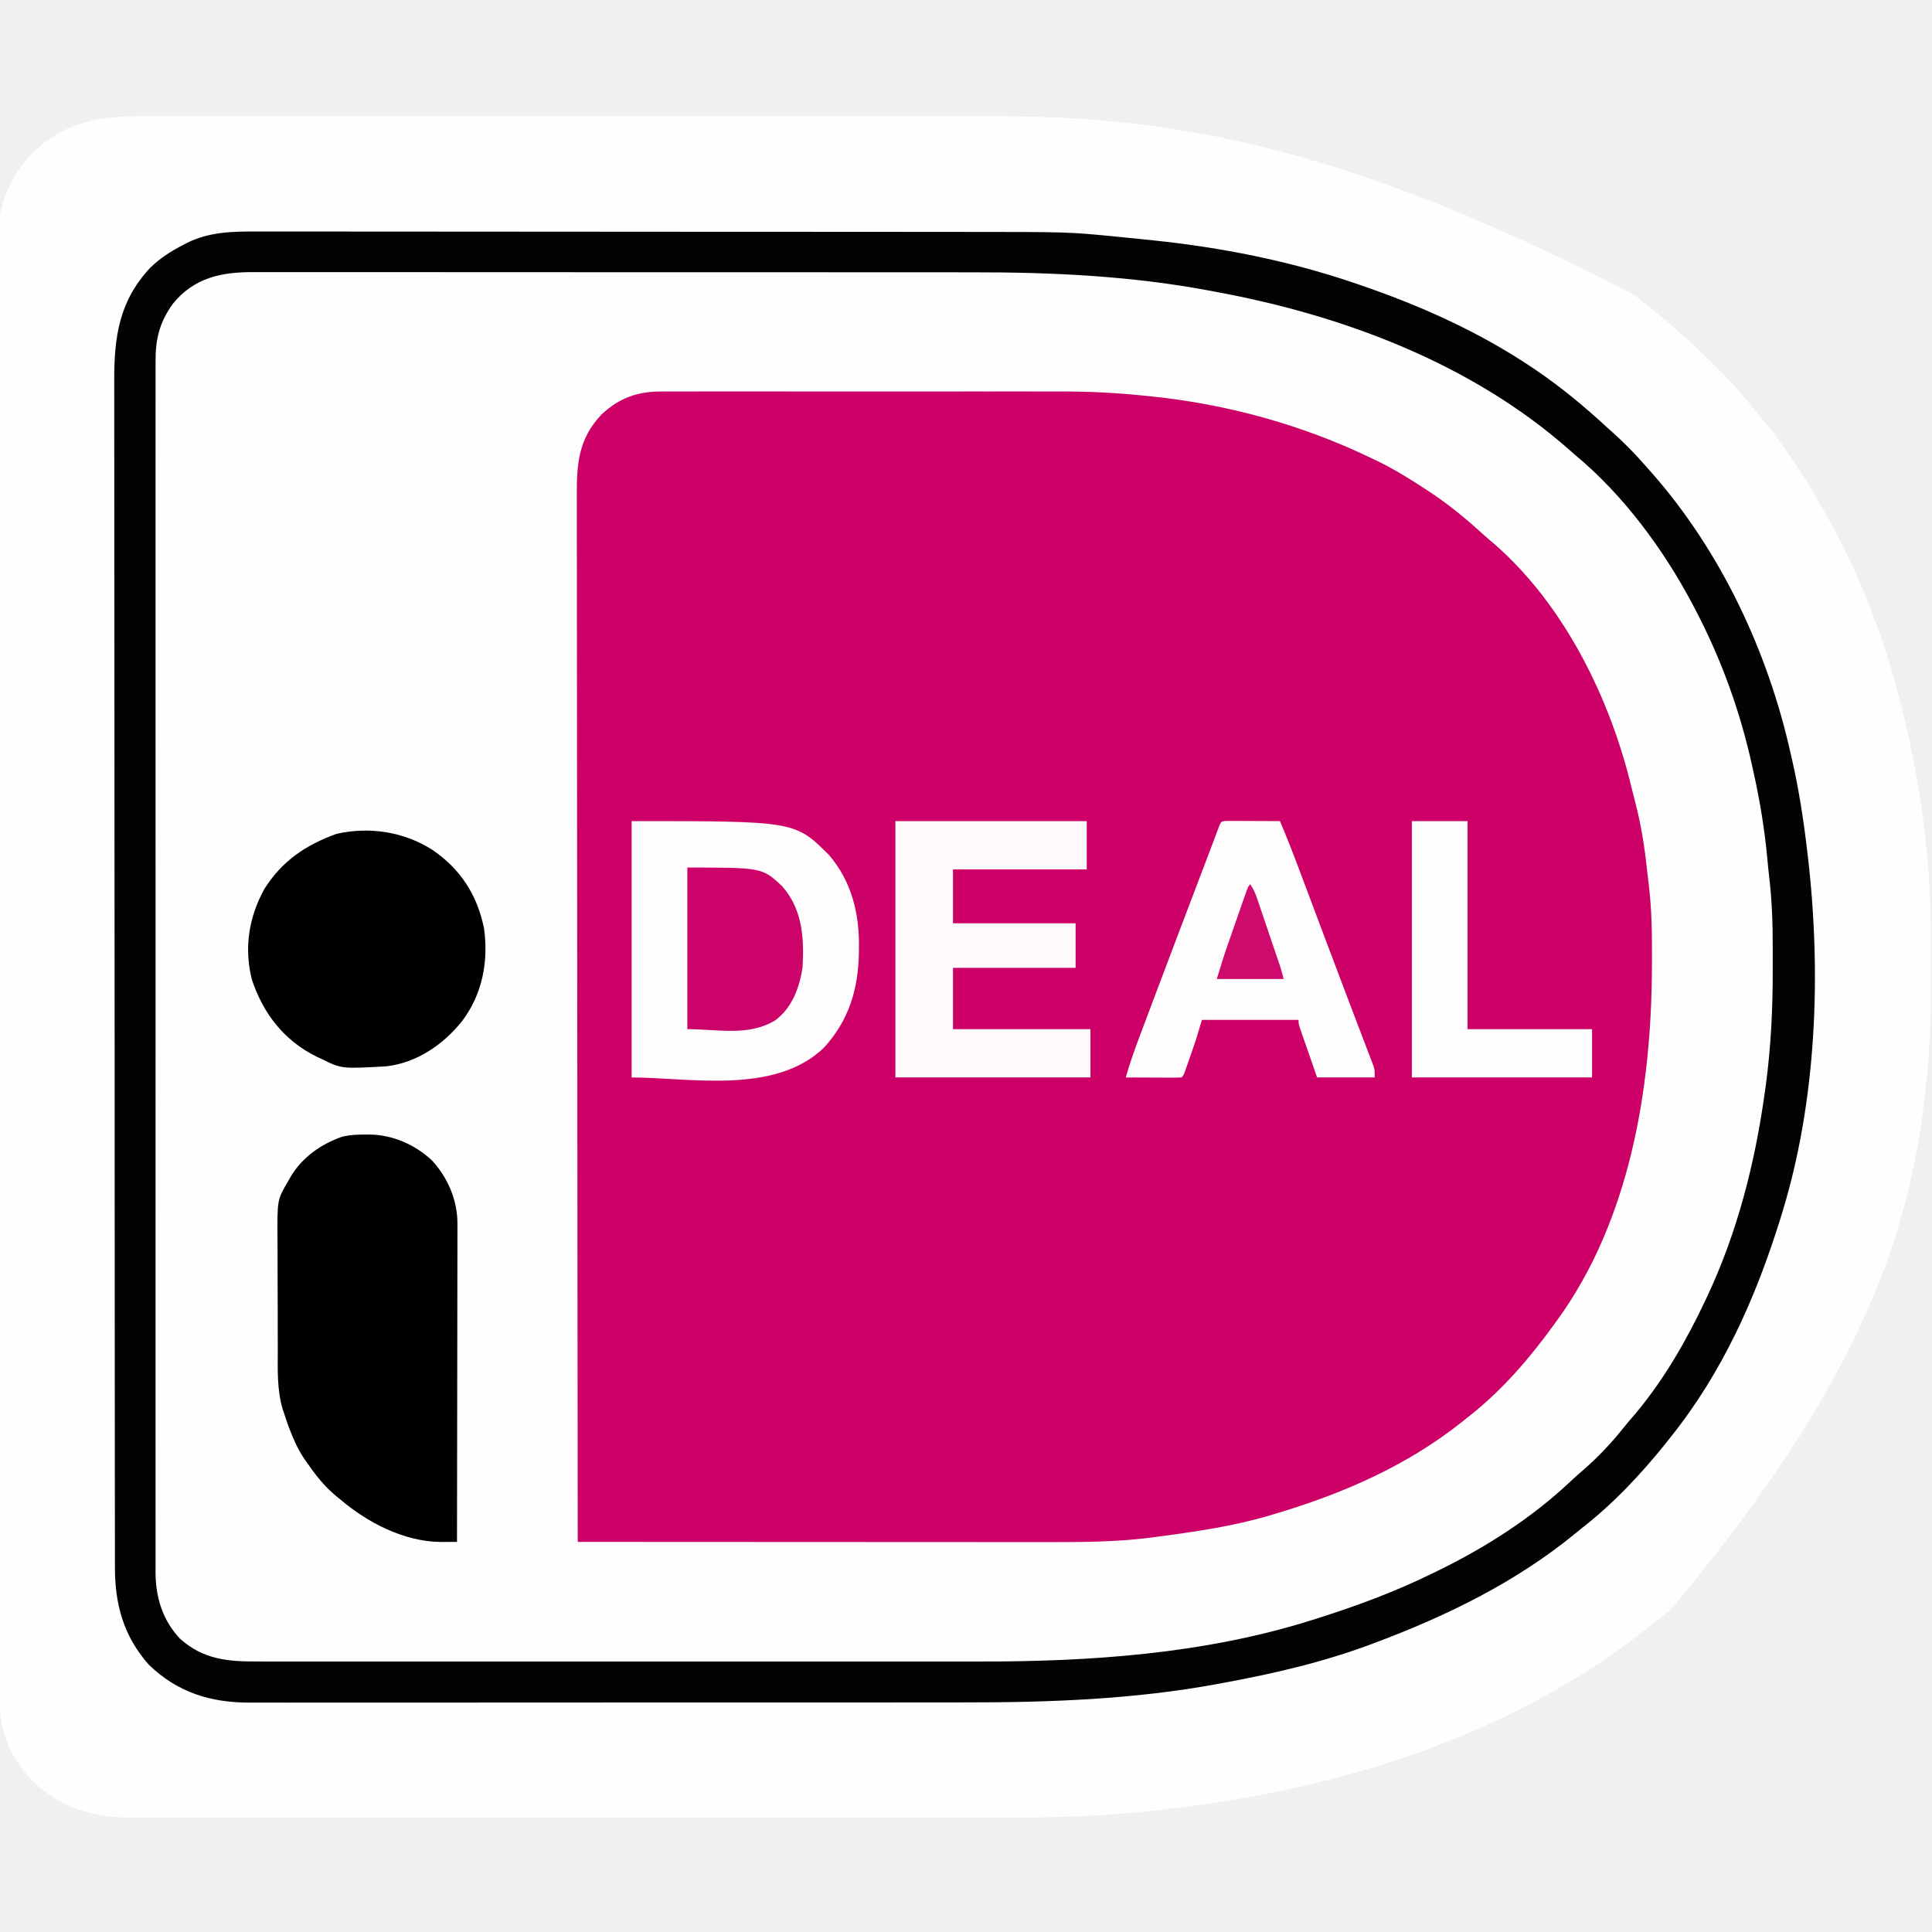
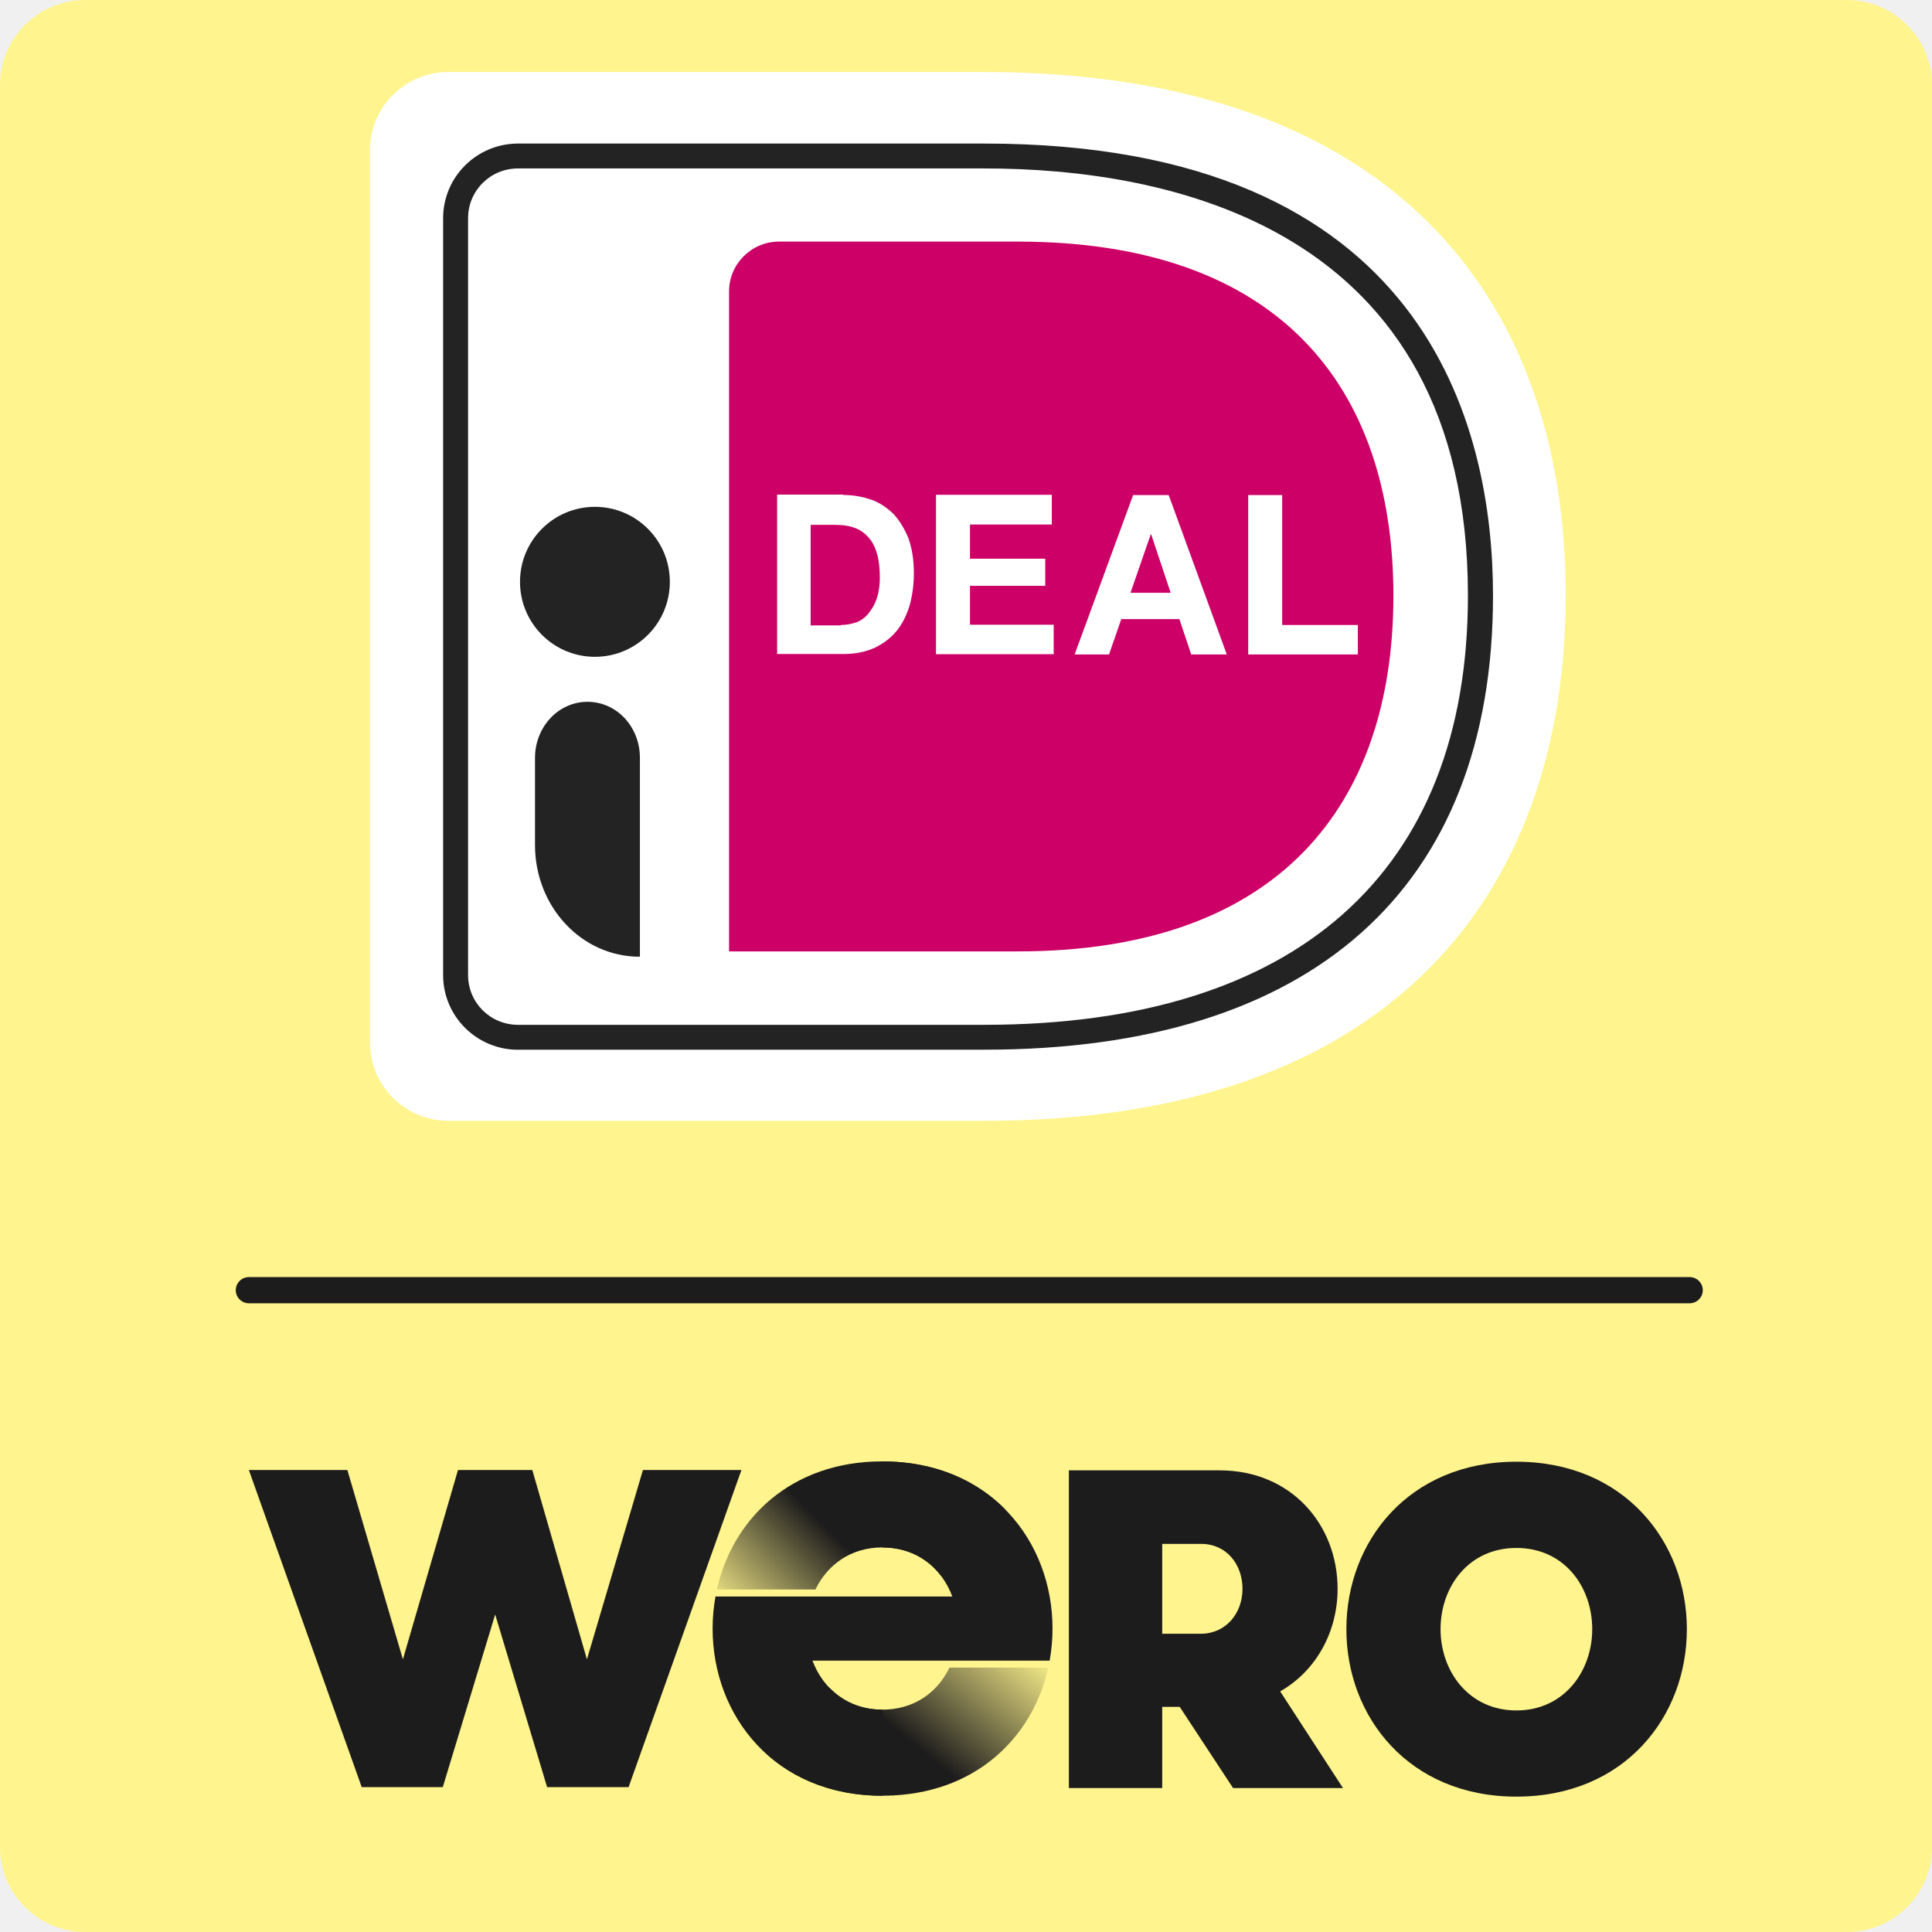
- <svg xmlns="http://www.w3.org/2000/svg" version="1.1" width="1040" height="1040">
-   <path d="M0 0 C2.129 -0.003 4.259 -0.008 6.388 -0.014 C12.22 -0.027 18.052 -0.021 23.884 -0.011 C30.184 -0.004 36.483 -0.015 42.782 -0.023 C54.41 -0.036 66.038 -0.035 77.666 -0.026 C88.427 -0.019 99.189 -0.017 109.95 -0.02 C111.023 -0.021 111.023 -0.021 112.118 -0.021 C115.023 -0.022 117.927 -0.023 120.832 -0.024 C148.084 -0.033 175.335 -0.025 202.587 -0.009 C226.71 0.005 250.833 0.004 274.956 -0.01 C302.114 -0.026 329.272 -0.033 356.431 -0.023 C359.339 -0.022 362.248 -0.021 365.156 -0.02 C365.872 -0.02 366.588 -0.02 367.326 -0.02 C378.05 -0.016 388.775 -0.02 399.499 -0.028 C411.74 -0.037 423.981 -0.034 436.222 -0.018 C442.449 -0.01 448.676 -0.007 454.903 -0.017 C548.905 -0.156 642.035 12.307 803.258 95.963 C805.093 97.407 806.942 98.831 808.795 100.252 C814.936 104.988 820.882 109.849 826.584 115.115 C828.593 116.954 830.632 118.732 832.697 120.506 C837.844 124.999 842.667 129.803 847.498 134.631 C848.388 135.509 849.278 136.387 850.195 137.291 C856.258 143.341 861.716 149.695 867.06 156.381 C868.085 157.594 869.114 158.803 870.15 160.006 C884.732 177.165 897.191 196.686 908.06 216.381 C908.456 217.09 908.852 217.799 909.259 218.529 C934.443 263.938 949.217 314.541 957.31 365.631 C957.429 366.362 957.548 367.093 957.671 367.846 C962.172 395.81 963.579 424.003 963.452 452.288 C963.434 456.115 963.445 459.942 963.462 463.77 C963.523 479.94 963.087 495.979 961.678 512.092 C961.616 512.795 961.555 513.497 961.491 514.221 C954.043 597.434 927.945 679.161 823.24 803.826 C820.548 806.058 817.813 808.224 815.06 810.381 C813.712 811.459 812.365 812.537 811.017 813.615 C800.729 821.794 790.166 829.352 779.06 836.381 C778.301 836.862 777.542 837.344 776.759 837.84 C707.831 881.16 628.46 902.813 548.123 911.631 C547.428 911.708 546.734 911.785 546.018 911.865 C541.628 912.345 537.234 912.757 532.834 913.14 C530.984 913.301 529.134 913.465 527.284 913.633 C502.45 915.824 477.618 915.675 452.707 915.657 C446.36 915.655 440.013 915.664 433.665 915.671 C421.277 915.684 408.888 915.686 396.499 915.683 C386.431 915.681 376.363 915.683 366.295 915.688 C364.842 915.688 363.389 915.689 361.936 915.689 C359.746 915.69 357.556 915.691 355.366 915.692 C335.053 915.7 314.741 915.705 294.428 915.701 C293.665 915.7 292.902 915.7 292.116 915.7 C288.249 915.699 284.383 915.699 280.516 915.698 C279.748 915.697 278.981 915.697 278.189 915.697 C276.637 915.697 275.084 915.696 273.532 915.696 C249.325 915.691 225.119 915.699 200.913 915.717 C173.654 915.738 146.395 915.749 119.136 915.745 C116.23 915.744 113.324 915.744 110.418 915.743 C109.344 915.743 109.344 915.743 108.25 915.743 C97.466 915.742 86.683 915.749 75.899 915.759 C63.647 915.771 51.395 915.773 39.143 915.76 C32.895 915.755 26.647 915.754 20.4 915.765 C14.679 915.776 8.958 915.773 3.237 915.759 C1.17 915.757 -0.896 915.759 -2.963 915.767 C-24.856 915.846 -42.418 911.339 -58.537 895.816 C-71.069 882.996 -76.252 868.345 -76.2 850.862 C-76.203 849.471 -76.207 848.081 -76.211 846.69 C-76.221 842.862 -76.219 839.034 -76.215 835.206 C-76.213 831.044 -76.222 826.882 -76.23 822.72 C-76.241 815.423 -76.246 808.126 -76.245 800.829 C-76.245 789.977 -76.255 779.126 -76.268 768.275 C-76.292 746.637 -76.301 724.998 -76.306 703.36 C-76.307 702.24 -76.307 701.119 -76.307 699.964 C-76.307 698.841 -76.308 697.718 -76.308 696.561 C-76.311 684.12 -76.317 671.679 -76.324 659.238 C-76.344 621.667 -76.36 584.096 -76.363 546.525 C-76.363 545.323 -76.363 544.121 -76.363 542.883 C-76.364 538.012 -76.364 533.141 -76.364 528.27 C-76.365 524.604 -76.365 520.937 -76.365 517.271 C-76.365 516.059 -76.365 514.848 -76.365 513.6 C-76.368 475.534 -76.39 437.469 -76.427 399.404 C-76.467 356.648 -76.491 313.893 -76.491 271.137 C-76.491 266.578 -76.492 262.02 -76.492 257.461 C-76.492 256.338 -76.492 255.216 -76.492 254.059 C-76.493 235.991 -76.511 217.923 -76.534 199.855 C-76.557 181.695 -76.561 163.536 -76.546 145.377 C-76.538 134.589 -76.544 123.801 -76.569 113.012 C-76.585 105.804 -76.583 98.595 -76.565 91.386 C-76.556 87.28 -76.555 83.175 -76.575 79.069 C-76.594 75.327 -76.589 71.586 -76.567 67.844 C-76.561 65.878 -76.579 63.912 -76.599 61.946 C-76.436 45.44 -69.257 31.458 -58.158 19.506 C-41.111 3.179 -22.583 -0.08 0 0 Z " fill="#FEFEFE" transform="translate(75.93961,62.61905)" />
-   <path d="M0 0 C0.998 -0.003 1.997 -0.006 3.025 -0.009 C6.363 -0.017 9.701 -0.011 13.039 -0.005 C15.437 -0.008 17.834 -0.011 20.231 -0.015 C26.066 -0.024 31.901 -0.022 37.735 -0.017 C42.488 -0.012 47.241 -0.011 51.993 -0.014 C52.671 -0.014 53.349 -0.014 54.048 -0.015 C55.425 -0.015 56.803 -0.016 58.181 -0.017 C71.1 -0.022 84.019 -0.016 96.938 -0.005 C107.978 0.004 119.017 0.002 130.056 -0.007 C142.906 -0.018 155.755 -0.022 168.605 -0.016 C169.983 -0.015 171.36 -0.014 172.737 -0.014 C173.754 -0.013 173.754 -0.013 174.79 -0.013 C179.518 -0.011 184.247 -0.014 188.975 -0.019 C195.377 -0.024 201.779 -0.02 208.181 -0.009 C210.513 -0.006 212.845 -0.007 215.177 -0.011 C230.205 -0.037 244.988 0.699 259.936 2.254 C261.186 2.38 262.436 2.506 263.724 2.637 C305.156 6.931 345.439 18.105 382.936 36.254 C383.632 36.587 384.329 36.919 385.046 37.262 C394.6 41.877 403.469 47.399 412.311 53.254 C413.791 54.232 413.791 54.232 415.3 55.231 C425.048 61.8 433.946 69.234 442.616 77.156 C444.623 78.971 446.672 80.708 448.748 82.441 C486.273 115.37 510.858 165.664 522.268 213.494 C522.918 216.178 523.606 218.849 524.307 221.52 C527.404 233.539 529.287 245.534 530.571 257.876 C530.839 260.361 531.135 262.835 531.453 265.314 C533.135 278.942 533.251 292.473 533.186 306.191 C533.182 307.364 533.179 308.536 533.176 309.744 C532.951 375.071 521.387 446.143 481.936 500.254 C481.285 501.155 481.285 501.155 480.621 502.075 C467.082 520.759 452.214 538.046 433.936 552.254 C432.954 553.042 431.971 553.829 430.959 554.641 C400.978 578.49 366.46 593.425 329.936 604.254 C329.07 604.514 328.203 604.774 327.31 605.042 C307.584 610.882 287.108 613.827 266.748 616.504 C264.908 616.749 264.908 616.749 263.031 616.998 C244.46 619.34 225.99 619.394 207.303 619.367 C204.542 619.367 201.781 619.367 199.02 619.368 C193.108 619.368 187.196 619.365 181.284 619.36 C172.736 619.352 164.189 619.349 155.641 619.348 C141.769 619.346 127.897 619.339 114.025 619.329 C100.56 619.32 87.096 619.313 73.631 619.309 C72.383 619.309 72.383 619.309 71.11 619.308 C66.936 619.307 62.762 619.306 58.588 619.304 C24.037 619.294 -10.513 619.276 -45.064 619.254 C-45.133 563.842 -45.196 508.43 -45.233 453.018 C-45.234 452.198 -45.235 451.377 -45.235 450.532 C-45.247 432.706 -45.258 414.88 -45.268 397.054 C-45.273 388.313 -45.279 379.571 -45.284 370.829 C-45.284 369.959 -45.285 369.089 -45.285 368.193 C-45.302 340 -45.332 311.807 -45.369 283.615 C-45.407 254.641 -45.432 225.667 -45.44 196.694 C-45.441 192.601 -45.442 188.508 -45.444 184.415 C-45.444 183.609 -45.444 182.803 -45.444 181.973 C-45.449 169.01 -45.468 156.047 -45.491 143.084 C-45.515 130.049 -45.524 117.014 -45.518 103.979 C-45.515 96.236 -45.523 88.494 -45.547 80.751 C-45.564 74.966 -45.56 69.181 -45.548 63.396 C-45.546 61.058 -45.551 58.72 -45.564 56.382 C-45.651 39.04 -44.767 25.438 -32.15 12.254 C-22.594 3.421 -12.825 -0.062 0 0 Z " fill="#CC0066" transform="translate(356.0641,210.746)" />
-   <path d="M0 0 C2.129 -0.003 4.259 -0.008 6.388 -0.014 C12.22 -0.027 18.052 -0.021 23.884 -0.011 C30.184 -0.004 36.483 -0.015 42.782 -0.023 C54.41 -0.036 66.038 -0.035 77.666 -0.026 C88.427 -0.019 99.189 -0.017 109.95 -0.02 C111.023 -0.021 111.023 -0.021 112.118 -0.021 C115.023 -0.022 117.927 -0.023 120.832 -0.024 C148.084 -0.033 175.335 -0.025 202.587 -0.009 C226.71 0.005 250.833 0.004 274.956 -0.01 C302.114 -0.026 329.272 -0.033 356.431 -0.023 C359.339 -0.022 362.248 -0.021 365.156 -0.02 C365.872 -0.02 366.588 -0.02 367.326 -0.02 C378.05 -0.016 388.775 -0.02 399.499 -0.028 C411.74 -0.037 423.981 -0.034 436.222 -0.018 C442.449 -0.01 448.676 -0.007 454.903 -0.017 C548.905 -0.156 642.035 12.307 803.258 95.963 C805.093 97.407 806.942 98.831 808.795 100.252 C814.936 104.988 820.882 109.849 826.584 115.115 C828.593 116.954 830.632 118.732 832.697 120.506 C837.844 124.999 842.667 129.803 847.498 134.631 C848.388 135.509 849.278 136.387 850.195 137.291 C856.258 143.341 861.716 149.695 867.06 156.381 C868.085 157.594 869.114 158.803 870.15 160.006 C884.732 177.165 897.191 196.686 908.06 216.381 C908.456 217.09 908.852 217.799 909.259 218.529 C934.443 263.938 949.217 314.541 957.31 365.631 C957.429 366.362 957.548 367.093 957.671 367.846 C962.172 395.81 963.579 424.003 963.452 452.288 C963.434 456.115 963.445 459.942 963.462 463.77 C963.523 479.94 963.087 495.979 961.678 512.092 C961.616 512.795 961.555 513.497 961.491 514.221 C954.043 597.434 927.945 679.161 823.24 803.826 C820.548 806.058 817.813 808.224 815.06 810.381 C813.712 811.459 812.365 812.537 811.017 813.615 C800.729 821.794 790.166 829.352 779.06 836.381 C778.301 836.862 777.542 837.344 776.759 837.84 C707.831 881.16 628.46 902.813 548.123 911.631 C547.428 911.708 546.734 911.785 546.018 911.865 C541.628 912.345 537.234 912.757 532.834 913.14 C530.984 913.301 529.134 913.465 527.284 913.633 C502.45 915.824 477.618 915.675 452.707 915.657 C446.36 915.655 440.013 915.664 433.665 915.671 C421.277 915.684 408.888 915.686 396.499 915.683 C386.431 915.681 376.363 915.683 366.295 915.688 C364.842 915.688 363.389 915.689 361.936 915.689 C359.746 915.69 357.556 915.691 355.366 915.692 C335.053 915.7 314.741 915.705 294.428 915.701 C293.665 915.7 292.902 915.7 292.116 915.7 C288.249 915.699 284.383 915.699 280.516 915.698 C279.748 915.697 278.981 915.697 278.189 915.697 C276.637 915.697 275.084 915.696 273.532 915.696 C249.325 915.691 225.119 915.699 200.913 915.717 C173.654 915.738 146.395 915.749 119.136 915.745 C116.23 915.744 113.324 915.744 110.418 915.743 C109.344 915.743 109.344 915.743 108.25 915.743 C97.466 915.742 86.683 915.749 75.899 915.759 C63.647 915.771 51.395 915.773 39.143 915.76 C32.895 915.755 26.647 915.754 20.4 915.765 C14.679 915.776 8.958 915.773 3.237 915.759 C1.17 915.757 -0.896 915.759 -2.963 915.767 C-24.856 915.846 -42.418 911.339 -58.537 895.816 C-71.069 882.996 -76.252 868.345 -76.2 850.862 C-76.203 849.471 -76.207 848.081 -76.211 846.69 C-76.221 842.862 -76.219 839.034 -76.215 835.206 C-76.213 831.044 -76.222 826.882 -76.23 822.72 C-76.241 815.423 -76.246 808.126 -76.245 800.829 C-76.245 789.977 -76.255 779.126 -76.268 768.275 C-76.292 746.637 -76.301 724.998 -76.306 703.36 C-76.307 702.24 -76.307 701.119 -76.307 699.964 C-76.307 698.841 -76.308 697.718 -76.308 696.561 C-76.311 684.12 -76.317 671.679 -76.324 659.238 C-76.344 621.667 -76.36 584.096 -76.363 546.525 C-76.363 545.323 -76.363 544.121 -76.363 542.883 C-76.364 538.012 -76.364 533.141 -76.364 528.27 C-76.365 524.604 -76.365 520.937 -76.365 517.271 C-76.365 516.059 -76.365 514.848 -76.365 513.6 C-76.368 475.534 -76.39 437.469 -76.427 399.404 C-76.467 356.648 -76.491 313.893 -76.491 271.137 C-76.491 266.578 -76.492 262.02 -76.492 257.461 C-76.492 256.338 -76.492 255.216 -76.492 254.059 C-76.493 235.991 -76.511 217.923 -76.534 199.855 C-76.557 181.695 -76.561 163.536 -76.546 145.377 C-76.538 134.589 -76.544 123.801 -76.569 113.012 C-76.585 105.804 -76.583 98.595 -76.565 91.386 C-76.556 87.28 -76.555 83.175 -76.575 79.069 C-76.594 75.327 -76.589 71.586 -76.567 67.844 C-76.561 65.878 -76.579 63.912 -76.599 61.946 C-76.436 45.44 -69.257 31.458 -58.158 19.506 C-41.111 3.179 -22.583 -0.08 0 0 Z M1.588 85.166 C-9.236 98.881 -14.436 113.938 -14.314 131.332 C-14.318 132.478 -14.322 133.624 -14.327 134.805 C-14.337 138.632 -14.325 142.459 -14.314 146.286 C-14.315 149.063 -14.32 151.84 -14.326 154.617 C-14.335 160.648 -14.333 166.679 -14.324 172.71 C-14.311 181.678 -14.314 190.647 -14.321 199.615 C-14.333 215.634 -14.328 231.654 -14.316 247.673 C-14.305 261.693 -14.301 275.712 -14.302 289.732 C-14.302 290.662 -14.302 291.592 -14.302 292.551 C-14.303 296.327 -14.303 300.104 -14.304 303.88 C-14.307 339.301 -14.295 374.721 -14.274 410.142 C-14.256 441.602 -14.25 473.062 -14.255 504.523 C-14.256 506.543 -14.256 508.563 -14.256 510.583 C-14.256 511.581 -14.257 512.58 -14.257 513.609 C-14.258 518.636 -14.259 523.663 -14.259 528.69 C-14.259 529.682 -14.26 530.674 -14.26 531.696 C-14.264 557.993 -14.258 584.29 -14.25 610.587 C-14.249 613.417 -14.248 616.247 -14.247 619.077 C-14.246 620.954 -14.246 622.832 -14.245 624.709 C-14.241 637.79 -14.24 650.872 -14.242 663.953 C-14.245 680.813 -14.241 697.672 -14.225 714.532 C-14.217 723.445 -14.214 732.359 -14.22 741.272 C-14.223 747.229 -14.218 753.187 -14.208 759.145 C-14.203 762.536 -14.201 765.928 -14.206 769.32 C-14.212 772.982 -14.204 776.643 -14.194 780.304 C-14.198 781.347 -14.203 782.389 -14.207 783.462 C-14.153 793.669 -13.263 804.023 -8.94 813.381 C-8.488 814.379 -8.488 814.379 -8.027 815.397 C-1.294 829.547 9.077 839.527 22.935 846.693 C23.871 847.182 23.871 847.182 24.825 847.681 C36.447 853.374 48.242 853.817 60.913 853.769 C62.708 853.773 64.502 853.778 66.296 853.785 C71.203 853.799 76.109 853.795 81.015 853.788 C86.319 853.783 91.622 853.796 96.926 853.806 C107.318 853.823 117.71 853.824 128.102 853.819 C136.575 853.815 145.049 853.816 153.522 853.821 C154.731 853.822 155.94 853.823 157.186 853.824 C159.644 853.825 162.101 853.827 164.559 853.828 C187.615 853.842 210.672 853.837 233.729 853.825 C254.694 853.815 275.659 853.828 296.625 853.852 C318.237 853.877 339.849 853.886 361.461 853.879 C373.559 853.876 385.657 853.878 397.755 853.896 C449.871 853.967 501.498 853.949 553.327 847.863 C554.345 847.744 555.363 847.625 556.411 847.503 C565.455 846.408 574.345 844.754 583.267 842.936 C586.297 842.334 589.333 841.776 592.373 841.225 C606.501 838.642 620.289 835.457 634.06 831.381 C634.746 831.18 635.433 830.98 636.139 830.773 C640.811 829.398 645.436 827.905 650.06 826.381 C650.961 826.089 651.862 825.797 652.79 825.497 C697.273 811.007 740.37 790.019 776.06 759.381 C777.061 758.564 778.061 757.746 779.092 756.904 C786.741 750.603 793.846 743.805 800.873 736.818 C802.18 735.525 802.18 735.525 803.513 734.206 C809.45 728.241 814.85 721.987 820.06 715.381 C820.641 714.649 821.222 713.916 821.821 713.162 C851.312 675.687 871.314 633.265 884.06 587.381 C884.248 586.708 884.435 586.036 884.628 585.343 C887.855 573.674 890.548 561.996 892.623 550.068 C892.843 548.804 892.843 548.804 893.068 547.515 C898.332 516.82 900.411 486.068 900.435 454.943 C900.437 453.876 900.44 452.808 900.442 451.708 C900.438 436.836 899.597 422.171 898.06 407.381 C897.976 406.546 897.892 405.712 897.805 404.852 C894.347 370.809 888.058 337.839 877.06 305.381 C876.597 303.988 876.597 303.988 876.125 302.567 C860.367 255.543 833.948 214.111 800.31 177.943 C799.709 177.293 799.107 176.643 798.487 175.973 C794.254 171.468 789.761 167.392 785.06 163.381 C783.965 162.42 782.872 161.458 781.779 160.494 C746.393 129.577 705.074 108.239 661.06 92.381 C659.903 91.952 658.746 91.524 657.553 91.082 C649.789 88.235 642.018 85.887 633.998 83.881 C632.236 83.434 632.236 83.434 630.438 82.979 C628.071 82.382 625.703 81.788 623.334 81.198 C620.489 80.488 617.647 79.763 614.806 79.033 C591.12 73.05 567.125 69.292 542.873 66.568 C541.937 66.463 541.001 66.358 540.036 66.25 C506.758 62.552 473.531 62.225 440.085 62.206 C434.773 62.202 429.461 62.193 424.149 62.184 C411.389 62.164 398.63 62.154 385.87 62.145 C381.053 62.142 376.236 62.138 371.419 62.133 C350.148 62.115 328.876 62.099 307.605 62.092 C302.425 62.09 297.245 62.088 292.066 62.086 C290.778 62.085 289.491 62.085 288.165 62.084 C267.261 62.076 246.357 62.051 225.453 62.018 C203.935 61.985 182.418 61.967 160.9 61.964 C148.841 61.962 136.781 61.953 124.721 61.927 C114.468 61.906 104.214 61.898 93.96 61.907 C88.735 61.912 83.51 61.91 78.285 61.891 C73.494 61.873 68.704 61.874 63.913 61.89 C62.189 61.892 60.464 61.888 58.739 61.876 C36.594 61.732 16.778 68.057 1.588 85.166 Z " fill="#FEFEFE" transform="translate(75.93961,62.61905)" />
-   <path d="M0 0 C1.793 -0.002 3.586 -0.005 5.379 -0.01 C10.28 -0.019 15.181 -0.009 20.083 0.005 C25.38 0.016 30.677 0.009 35.973 0.005 C46.345 -0.001 56.716 0.01 67.087 0.025 C79.187 0.043 91.287 0.044 103.387 0.045 C125.001 0.046 146.615 0.062 168.229 0.086 C189.151 0.109 210.073 0.124 230.995 0.127 C232.282 0.127 233.568 0.128 234.893 0.128 C237.485 0.128 240.077 0.129 242.669 0.129 C244.587 0.13 244.587 0.13 246.544 0.13 C247.82 0.13 249.096 0.13 250.41 0.131 C270.407 0.134 290.403 0.146 310.4 0.158 C317.62 0.162 324.839 0.166 332.059 0.169 C343.528 0.173 354.998 0.181 366.467 0.195 C371.7 0.202 376.933 0.207 382.166 0.208 C438.396 0.22 438.396 0.22 463.405 2.68 C464.078 2.745 464.751 2.809 465.445 2.876 C469.668 3.283 473.889 3.71 478.108 4.153 C480.102 4.362 482.097 4.565 484.091 4.769 C520.293 8.547 556.648 15.69 591.155 27.367 C592.197 27.719 593.239 28.071 594.312 28.434 C627.336 39.686 659.152 53.821 688.155 73.367 C688.784 73.791 689.413 74.214 690.061 74.651 C703.568 83.834 716.16 94.3 728.155 105.367 C729.619 106.677 729.619 106.677 731.112 108.012 C737.553 113.785 743.502 119.813 749.155 126.367 C750.076 127.403 750.998 128.439 751.921 129.473 C789.457 171.925 814.912 226.208 827.155 281.367 C827.384 282.361 827.612 283.354 827.848 284.377 C831.53 300.588 834.022 316.804 835.968 333.305 C836.125 334.639 836.125 334.639 836.286 335.999 C843.682 399.277 841.167 468.14 822.155 529.367 C821.957 530.009 821.758 530.65 821.554 531.311 C808.285 574.035 790.338 614.277 762.155 649.367 C761.353 650.382 760.552 651.396 759.725 652.442 C746.327 669.154 731.13 685.266 714.155 698.367 C713.186 699.165 712.216 699.963 711.218 700.785 C679.332 726.918 642.502 744.948 604.155 759.367 C603.16 759.743 602.164 760.118 601.139 760.505 C575.182 770.188 548.35 776.376 521.155 781.367 C520.492 781.491 519.83 781.615 519.147 781.742 C474.021 790.149 427.693 791.845 381.9 791.774 C376.538 791.769 371.176 791.782 365.814 791.792 C355.386 791.809 344.958 791.81 334.53 791.805 C326.053 791.801 317.577 791.803 309.1 791.808 C307.276 791.809 307.276 791.809 305.414 791.81 C302.942 791.812 300.469 791.813 297.997 791.815 C274.964 791.828 251.931 791.823 228.899 791.812 C207.857 791.802 186.815 791.815 165.772 791.839 C144.078 791.863 122.384 791.873 100.69 791.866 C88.544 791.862 76.398 791.865 64.253 791.882 C53.939 791.897 43.626 791.897 33.312 791.88 C28.058 791.872 22.805 791.869 17.551 791.885 C12.735 791.899 7.92 791.894 3.104 791.874 C1.37 791.871 -0.364 791.874 -2.097 791.884 C-23.145 792.002 -41.362 786.498 -56.845 771.367 C-70.399 755.935 -75.007 739.021 -74.979 718.915 C-74.981 717.774 -74.984 716.632 -74.986 715.457 C-74.993 711.623 -74.992 707.79 -74.992 703.957 C-74.995 701.185 -74.999 698.412 -75.003 695.64 C-75.012 688.814 -75.016 681.987 -75.019 675.161 C-75.022 666.984 -75.03 658.806 -75.039 650.629 C-75.06 630.865 -75.07 611.102 -75.079 591.339 C-75.083 581.988 -75.089 572.637 -75.094 563.287 C-75.112 531.272 -75.127 499.257 -75.134 467.243 C-75.135 465.233 -75.135 463.224 -75.136 461.215 C-75.136 460.219 -75.136 459.222 -75.136 458.196 C-75.138 453.148 -75.139 448.099 -75.14 443.051 C-75.14 442.05 -75.14 441.048 -75.141 440.016 C-75.149 407.532 -75.172 375.049 -75.205 342.565 C-75.239 308.214 -75.259 273.864 -75.262 239.513 C-75.262 235.741 -75.263 231.969 -75.263 228.198 C-75.263 227.269 -75.264 226.34 -75.264 225.383 C-75.266 210.446 -75.282 195.509 -75.302 180.572 C-75.322 165.555 -75.328 150.538 -75.318 135.522 C-75.313 126.604 -75.319 117.687 -75.341 108.77 C-75.354 102.807 -75.353 96.844 -75.341 90.881 C-75.334 87.487 -75.335 84.094 -75.35 80.701 C-75.448 57.006 -72.878 37.459 -55.845 19.367 C-50.506 14.164 -44.557 10.447 -37.97 7.055 C-37.035 6.567 -37.035 6.567 -36.081 6.068 C-24.457 0.372 -12.672 -0.064 0 0 Z M-43.782 38.867 C-50.883 48.754 -53.15 57.644 -53.097 69.699 C-53.099 70.839 -53.102 71.978 -53.105 73.153 C-53.113 76.989 -53.106 80.825 -53.099 84.66 C-53.1 87.432 -53.104 90.203 -53.108 92.975 C-53.115 99.009 -53.115 105.043 -53.11 111.077 C-53.103 120.05 -53.106 129.023 -53.113 137.996 C-53.123 154.021 -53.122 170.047 -53.116 186.072 C-53.111 200.097 -53.11 214.122 -53.112 228.147 C-53.113 229.077 -53.113 230.007 -53.113 230.965 C-53.114 234.74 -53.114 238.514 -53.115 242.288 C-53.121 277.707 -53.115 313.126 -53.105 348.545 C-53.095 380.018 -53.096 411.491 -53.106 442.964 C-53.116 478.314 -53.121 513.665 -53.114 549.015 C-53.114 552.783 -53.113 556.552 -53.112 560.32 C-53.112 561.248 -53.112 562.176 -53.112 563.132 C-53.11 577.147 -53.112 591.163 -53.117 605.178 C-53.123 621.115 -53.122 637.052 -53.111 652.989 C-53.105 661.91 -53.105 670.83 -53.112 679.751 C-53.117 685.709 -53.114 691.666 -53.105 697.624 C-53.1 701.019 -53.1 704.414 -53.106 707.81 C-53.112 711.468 -53.106 715.126 -53.097 718.785 C-53.104 720.363 -53.104 720.363 -53.111 721.974 C-53.043 735.344 -49.279 747.64 -39.88 757.555 C-27.282 768.775 -14.022 769.816 2.103 769.748 C3.919 769.752 5.736 769.757 7.552 769.763 C12.524 769.775 17.495 769.769 22.467 769.76 C27.839 769.753 33.21 769.763 38.581 769.772 C49.104 769.785 59.627 769.782 70.15 769.773 C78.721 769.767 87.292 769.766 95.862 769.769 C97.084 769.769 98.306 769.77 99.565 769.77 C102.048 769.771 104.532 769.772 107.015 769.773 C130.308 769.782 153.601 769.772 176.894 769.756 C196.802 769.742 216.71 769.745 236.617 769.759 C259.785 769.775 282.952 769.781 306.119 769.772 C308.602 769.771 311.085 769.77 313.567 769.769 C314.789 769.768 316.01 769.768 317.268 769.768 C325.795 769.765 334.323 769.769 342.85 769.776 C353.292 769.785 363.734 769.782 374.175 769.767 C379.485 769.759 384.794 769.755 390.103 769.765 C449.795 769.87 511.153 765.682 568.468 747.742 C570.102 747.233 570.102 747.233 571.77 746.712 C593.199 739.941 613.97 732.274 634.155 722.367 C635.68 721.627 635.68 721.627 637.236 720.872 C662.949 708.303 687.679 692.515 708.557 672.817 C710.732 670.766 712.942 668.803 715.218 666.867 C723.177 659.932 730.36 652.414 736.925 644.153 C739.186 641.329 741.541 638.605 743.905 635.867 C759.069 617.647 771.075 596.763 781.155 575.367 C781.481 574.679 781.806 573.99 782.142 573.281 C798.499 538.39 807.878 501.412 813.155 463.367 C813.329 462.14 813.503 460.912 813.682 459.647 C816.482 438.739 817.488 417.885 817.416 396.8 C817.405 393.04 817.416 389.281 817.429 385.522 C817.436 372.386 816.995 359.495 815.402 346.454 C815.036 343.364 814.76 340.267 814.479 337.168 C812.987 321.649 810.561 306.577 807.155 291.367 C806.935 290.351 806.715 289.335 806.488 288.288 C799.942 258.221 789.54 229.562 775.155 202.367 C774.778 201.65 774.4 200.932 774.012 200.193 C758.516 170.935 736.785 141.57 711.155 120.367 C710.178 119.503 709.201 118.638 708.194 117.746 C655.194 70.894 585.909 45.009 517.155 32.367 C516.19 32.186 515.225 32.004 514.231 31.817 C472.187 23.931 429.768 21.896 387.081 21.961 C381.676 21.965 376.27 21.953 370.864 21.943 C360.343 21.926 349.821 21.925 339.3 21.93 C330.748 21.934 322.197 21.932 313.645 21.927 C312.419 21.926 311.194 21.926 309.931 21.925 C307.439 21.923 304.948 21.922 302.456 21.92 C279.229 21.907 256.001 21.912 232.773 21.923 C211.545 21.933 190.317 21.92 169.089 21.896 C147.217 21.872 125.344 21.862 103.471 21.869 C91.22 21.873 78.97 21.87 66.719 21.853 C56.314 21.838 45.909 21.838 35.505 21.855 C30.203 21.863 24.901 21.866 19.599 21.85 C14.741 21.836 9.883 21.841 5.026 21.861 C3.274 21.864 1.523 21.861 -0.229 21.851 C-17.497 21.755 -32.306 24.76 -43.782 38.867 Z " fill="#030303" transform="translate(136.8448,124.6325)" />
-   <path d="M0 0 C0.712 -0.008 1.424 -0.015 2.158 -0.023 C14.735 0.022 26.808 5.294 36 13.812 C44.585 23.063 49.821 35.254 49.803 47.887 C49.805 48.624 49.806 49.361 49.808 50.12 C49.811 52.573 49.801 55.024 49.79 57.476 C49.789 59.241 49.789 61.005 49.79 62.77 C49.791 67.548 49.779 72.327 49.765 77.105 C49.753 82.103 49.752 87.101 49.749 92.1 C49.743 101.559 49.727 111.018 49.707 120.478 C49.684 131.249 49.673 142.02 49.663 152.792 C49.642 174.945 49.607 197.097 49.562 219.25 C47.644 219.262 45.726 219.271 43.808 219.278 C42.74 219.283 41.671 219.288 40.571 219.293 C20.805 219.008 1.226 208.791 -13.438 196.25 C-14.199 195.634 -14.961 195.018 -15.746 194.383 C-22.06 189.108 -26.781 183.005 -31.438 176.25 C-31.994 175.448 -32.551 174.646 -33.125 173.82 C-36.295 168.917 -38.553 163.811 -40.625 158.375 C-40.863 157.751 -41.101 157.128 -41.346 156.485 C-42.097 154.422 -42.767 152.341 -43.438 150.25 C-43.694 149.51 -43.95 148.769 -44.213 148.006 C-47.419 137.355 -46.911 126.418 -46.906 115.406 C-46.913 113.188 -46.921 110.969 -46.929 108.751 C-46.943 104.118 -46.944 99.485 -46.938 94.852 C-46.933 88.941 -46.963 83.031 -47.004 77.12 C-47.03 72.544 -47.032 67.968 -47.029 63.392 C-47.03 61.213 -47.04 59.035 -47.058 56.857 C-47.217 35.098 -47.217 35.098 -41.438 25.25 C-40.723 23.991 -40.723 23.991 -39.994 22.706 C-33.775 12.206 -23.533 5.06 -12.129 1.102 C-7.978 0.144 -4.238 -0.046 0 0 Z " fill="#000000" transform="translate(196.4375,610.75)" />
-   <path d="M0 0 C87.943 0 87.943 0 106.219 18.211 C118.168 32.045 122.599 49.404 122.375 67.375 C122.366 68.555 122.356 69.734 122.346 70.949 C122.006 90.646 116.885 107.517 103.312 122.188 C76.737 147.485 30.764 138 0 138 C0 92.46 0 46.92 0 0 Z " fill="#FEFCFD" transform="translate(340,442)" />
-   <path d="M0 0 C15.335 10.326 24.472 24.508 28.074 42.566 C30.492 60.289 27.214 77.748 16.3 92.286 C6.135 105.002 -8.025 114.745 -24.5 116.688 C-48.569 118.061 -48.569 118.061 -59.5 112.688 C-60.871 112.051 -60.871 112.051 -62.27 111.402 C-79.759 102.621 -90.793 88.339 -96.922 69.988 C-101.197 52.976 -98.585 36.526 -90.25 21.312 C-80.766 6.216 -67.941 -2.491 -51.32 -8.453 C-33.612 -12.437 -15.275 -9.618 0 0 Z " fill="#000000" transform="translate(232.5,457.3125)" />
-   <path d="M0 0 C33.99 0 67.98 0 103 0 C103 8.58 103 17.16 103 26 C79.24 26 55.48 26 31 26 C31 35.57 31 45.14 31 55 C52.78 55 74.56 55 97 55 C97 62.92 97 70.84 97 79 C75.22 79 53.44 79 31 79 C31 89.89 31 100.78 31 112 C55.42 112 79.84 112 105 112 C105 120.58 105 129.16 105 138 C70.35 138 35.7 138 0 138 C0 92.46 0 46.92 0 0 Z " fill="#FEFAFC" transform="translate(482,442)" />
-   <path d="M0 0 C1.293 0.005 2.587 0.01 3.92 0.016 C4.95 0.018 4.95 0.018 6 0.02 C8.201 0.026 10.402 0.038 12.603 0.051 C14.092 0.056 15.581 0.061 17.07 0.065 C20.727 0.076 24.384 0.093 28.041 0.114 C31.751 8.835 35.187 17.642 38.513 26.516 C39.035 27.902 39.557 29.289 40.079 30.675 C41.469 34.37 42.857 38.066 44.244 41.761 C46.566 47.949 48.892 54.135 51.217 60.321 C51.806 61.888 52.395 63.455 52.984 65.022 C56.79 75.154 60.617 85.279 64.471 95.393 C66.101 99.67 67.726 103.95 69.353 108.229 C70.225 110.519 71.1 112.809 71.977 115.098 C73.184 118.248 74.383 121.401 75.58 124.555 C75.935 125.475 76.29 126.394 76.655 127.342 C77.132 128.603 77.132 128.603 77.617 129.889 C77.894 130.614 78.171 131.338 78.456 132.085 C79.041 134.114 79.041 134.114 79.041 138.114 C68.811 138.114 58.581 138.114 48.041 138.114 C46.391 133.37 44.741 128.626 43.041 123.739 C42.519 122.243 41.997 120.747 41.459 119.206 C41.053 118.033 40.647 116.861 40.228 115.653 C39.809 114.448 39.39 113.244 38.959 112.003 C38.041 109.114 38.041 109.114 38.041 107.114 C20.881 107.114 3.721 107.114 -13.959 107.114 C-14.949 110.414 -15.939 113.714 -16.959 117.114 C-18.117 120.652 -19.35 124.163 -20.584 127.676 C-20.896 128.576 -21.208 129.477 -21.53 130.405 C-21.829 131.259 -22.128 132.113 -22.436 132.992 C-22.705 133.761 -22.974 134.53 -23.251 135.323 C-23.959 137.114 -23.959 137.114 -24.959 138.114 C-27.178 138.201 -29.399 138.22 -31.619 138.211 C-32.616 138.209 -32.616 138.209 -33.633 138.207 C-35.763 138.201 -37.892 138.189 -40.022 138.176 C-41.462 138.171 -42.903 138.166 -44.344 138.162 C-47.882 138.151 -51.421 138.134 -54.959 138.114 C-52.883 130.821 -50.421 123.735 -47.74 116.645 C-47.33 115.551 -46.919 114.457 -46.497 113.331 C-45.154 109.757 -43.807 106.185 -42.459 102.614 C-41.757 100.747 -41.055 98.881 -40.353 97.015 C-31.99 74.778 -23.57 52.562 -15.102 30.365 C-13.285 25.601 -11.475 20.835 -9.677 16.064 C-9.308 15.088 -8.939 14.113 -8.559 13.107 C-7.853 11.241 -7.15 9.374 -6.449 7.506 C-5.98 6.267 -5.98 6.267 -5.501 5.003 C-5.09 3.909 -5.09 3.909 -4.669 2.793 C-3.467 -0.05 -3.304 0.127 0 0 Z " fill="#FEFCFD" transform="translate(660.9592,441.8865)" />
-   <path d="M0 0 C9.9 0 19.8 0 30 0 C30 36.96 30 73.92 30 112 C52.11 112 74.22 112 97 112 C97 120.58 97 129.16 97 138 C64.99 138 32.98 138 0 138 C0 92.46 0 46.92 0 0 Z " fill="#FEFCFD" transform="translate(760,442)" />
-   <path d="M0 0 C40.206 0 40.206 0 51 10 C62.027 22.473 62.923 38.015 62 54 C60.294 64.761 56.363 75.554 47.305 82.254 C32.933 90.986 16.512 87 0 87 C0 58.29 0 29.58 0 0 Z " fill="#CC0368" transform="translate(370,467)" />
-   <path d="M0 0 C1.723 2.585 2.61 4.434 3.588 7.316 C3.885 8.184 4.182 9.052 4.488 9.946 C4.96 11.347 4.96 11.347 5.441 12.777 C5.933 14.222 5.933 14.222 6.435 15.695 C7.127 17.731 7.817 19.768 8.505 21.805 C9.558 24.923 10.617 28.039 11.678 31.154 C12.349 33.133 13.021 35.111 13.691 37.09 C14.008 38.022 14.325 38.955 14.651 39.915 C15.092 41.222 15.092 41.222 15.541 42.554 C15.799 43.318 16.058 44.082 16.324 44.869 C16.965 46.888 17.486 48.945 18 51 C6.12 51 -5.76 51 -18 51 C-16.011 44.371 -13.967 37.831 -11.68 31.309 C-11.376 30.437 -11.071 29.566 -10.758 28.668 C-10.122 26.849 -9.485 25.029 -8.847 23.211 C-7.867 20.415 -6.892 17.617 -5.918 14.818 C-5.297 13.044 -4.676 11.27 -4.055 9.496 C-3.763 8.658 -3.471 7.819 -3.171 6.955 C-1.115 1.115 -1.115 1.115 0 0 Z " fill="#CE0A6C" transform="translate(673,476)" />
+ <svg xmlns="http://www.w3.org/2000/svg" id="Layer_1" data-name="Layer 1" viewBox="0 0 295 295">
+   <defs>
+     <style>
+       .cls-1 {
+         fill: url(#linear-gradient);
+       }
+ 
+       .cls-1, .cls-2, .cls-3, .cls-4, .cls-5, .cls-6, .cls-7, .cls-8, .cls-9 {
+         stroke-width: 0px;
+       }
+ 
+       .cls-2, .cls-3 {
+         fill-rule: evenodd;
+       }
+ 
+       .cls-2, .cls-6 {
+         fill: #232323;
+       }
+ 
+       .cls-3, .cls-8 {
+         fill: #fff;
+       }
+ 
+       .cls-4 {
+         fill: url(#linear-gradient-2);
+       }
+ 
+       .cls-5 {
+         fill: #1d1c1c;
+       }
+ 
+       .cls-7 {
+         fill: #c06;
+       }
+ 
+       .cls-9 {
+         fill: #fff48d;
+       }
+     </style>
+     <linearGradient id="linear-gradient" x1="152.7" y1="50.16" x2="130.19" y2="22.59" gradientTransform="translate(0 296) scale(1 -1)" gradientUnits="userSpaceOnUse">
+       <stop offset=".02" stop-color="#1d1c1c" stop-opacity="0" />
+       <stop offset=".68" stop-color="#1d1c1c" />
+     </linearGradient>
+     <linearGradient id="linear-gradient-2" x1="113.43" y1="44.31" x2="136.51" y2="67.12" gradientTransform="translate(0 296) scale(1 -1)" gradientUnits="userSpaceOnUse">
+       <stop offset=".02" stop-color="#1d1c1c" stop-opacity="0" />
+       <stop offset=".68" stop-color="#1d1c1c" />
+     </linearGradient>
+   </defs>
+   <rect class="cls-9" width="295" height="295" rx="13" ry="13" />
+   <g>
+     <path class="cls-8" d="M56.51,22.87v136.4c0,6.53,5.37,11.87,11.93,11.87h81.89c61.91,0,88.74-34.49,88.74-80.25S212.23,11,150.32,11h-81.89c-6.56,0-11.93,5.34-11.93,11.87Z" />
+     <path class="cls-7" d="M111.32,44.48v100.79h44.07c40.02,0,57.37-22.5,57.37-54.31s-17.36-54.07-57.37-54.07h-36.44c-4.23,0-7.63,3.44-7.63,7.6Z" />
+     <path class="cls-2" d="M79.11,160.28h71.21c50.04,0,77.65-24.63,77.65-69.33,0-25.76-10.08-69.03-77.65-69.03h-71.21c-6.32,0-11.45,5.1-11.45,11.4v115.57c0,6.29,5.13,11.4,11.45,11.4ZM71.47,33.32c0-4.21,3.4-7.6,7.63-7.6h71.21c27.55,0,73.83,8.49,73.83,65.23,0,42.26-26.24,65.53-73.83,65.53h-71.21c-4.23,0-7.63-3.38-7.63-7.6V33.32Z" />
+     <path class="cls-3" d="M133.01,76.3c-1.34-.48-2.74-.72-4.26-.72v-.06h-10.09v24.34h10.21c1.81,0,3.38-.36,4.72-.96,1.34-.66,2.45-1.5,3.33-2.58.88-1.08,1.52-2.4,1.98-3.9.41-1.5.64-3.12.64-4.92,0-2.04-.29-3.78-.82-5.28-.58-1.44-1.34-2.7-2.27-3.72-.99-.96-2.1-1.74-3.44-2.22ZM130.61,95.07c-.76.24-1.46.36-2.22.36v.06h-4.61v-15.35h3.73c1.28,0,2.33.18,3.21.54.88.36,1.57.96,2.1,1.62.53.66.93,1.56,1.17,2.52.23.96.35,2.1.35,3.3,0,1.38-.18,2.46-.52,3.42-.35.96-.82,1.68-1.34,2.28-.53.6-1.17,1.02-1.87,1.26Z" />
+     <path class="cls-8" d="M160.6,75.59v4.5h-12.49v5.22h11.49v4.14h-11.49v5.94h12.78v4.5h-17.97v-24.34h17.68v.06Z" />
+     <path class="cls-3" d="M187.32,99.93l-8.87-24.34h-5.43l-8.93,24.34h5.25l1.87-5.4h8.87l1.81,5.4h5.43ZM175.77,81.58l2.98,8.93h-6.13l3.09-8.93h.06Z" />
+     <path class="cls-8" d="M195.78,75.58v19.85h11.55v4.5h-16.74v-24.34h5.19Z" />
+     <path class="cls-6" d="M90.84,100.29c6.32,0,11.44-5.12,11.44-11.45s-5.12-11.45-11.44-11.45-11.44,5.12-11.44,11.45,5.12,11.45,11.44,11.45Z" />
+     <path class="cls-6" d="M97.65,146.08c-8.86,0-15.96-7.65-15.96-17.05v-13.31c0-4.7,3.55-8.56,8.01-8.56s8.01,3.8,8.01,8.56v30.36h-.06Z" />
+   </g>
+   <path class="cls-5" d="M258,199H38c-1.1,0-2-.9-2-2s.9-2,2-2h220c1.1,0,2,.9,2,2s-.9,2-2,2Z" />
+   <g>
+     <path class="cls-5" d="M205.58,248.76c0-13.38,9.52-25.57,25.96-25.57s26.03,12.2,26.03,25.57-9.52,25.57-26.03,25.57c-16.44,0-25.96-12.2-25.96-25.57ZM243.12,248.76c0-6.45-4.25-12.4-11.58-12.4s-11.58,5.96-11.58,12.4,4.32,12.41,11.58,12.41,11.58-5.96,11.58-12.41Z" />
+     <path class="cls-5" d="M195.47,258.26c5.48-3.12,8.77-9.08,8.77-15.66,0-9.77-7.06-18.09-18.02-18.09h-23.01v48.51h14.25v-12.4h2.67l8.15,12.4h16.78l-9.59-14.76ZM183.35,249.46h-5.89v-13.72h5.96c3.84,0,6.3,3.12,6.3,6.86s-2.54,6.86-6.37,6.86Z" />
+     <path class="cls-5" d="M98.17,224.46l-8.55,28.91-8.34-28.91h-11.35l-8.41,28.91-8.48-28.91h-15.04l17.23,48.42h12.38l8-26.36,7.93,26.36h12.44l17.23-48.42h-15.04Z" />
+     <path class="cls-5" d="M134.77,261.05h-.04c-5.33,0-9.07-3.22-10.67-7.48h36.21c.29-1.6.44-3.24.44-4.9,0-13.34-9.49-25.51-25.95-25.52v13.14c5.36.01,9.06,3.23,10.65,7.48h-36.16c-.29,1.6-.44,3.24-.44,4.9,0,13.35,9.5,25.53,25.91,25.53h.04v-13.15Z" />
+     <path class="cls-1" d="M134.73,274.19c.56,0,1.1-.02,1.65-.04,3.33-.17,6.36-.85,9.06-1.94,2.7-1.1,5.07-2.6,7.08-4.42,2.01-1.82,3.68-3.95,4.97-6.3,1.17-2.13,2.03-4.45,2.57-6.86h-15.09c-.31.64-.67,1.26-1.08,1.83-.56.79-1.22,1.5-1.97,2.11-.75.62-1.59,1.14-2.51,1.54-.93.4-1.93.68-3.02.83-.53.07-1.08.11-1.65.11-3.4,0-6.14-1.31-8.1-3.36l-9.81,9.92c4.36,4.03,10.41,6.57,17.91,6.57Z" />
+     <path class="cls-4" d="M134.73,223.14c-13.92,0-22.87,8.76-25.26,19.56h15.04c1.8-3.72,5.34-6.42,10.22-6.42,3.89,0,6.91,1.68,8.88,4.22l9.9-10.01c-4.42-4.48-10.78-7.35-18.77-7.35Z" />
+   </g>
</svg>
